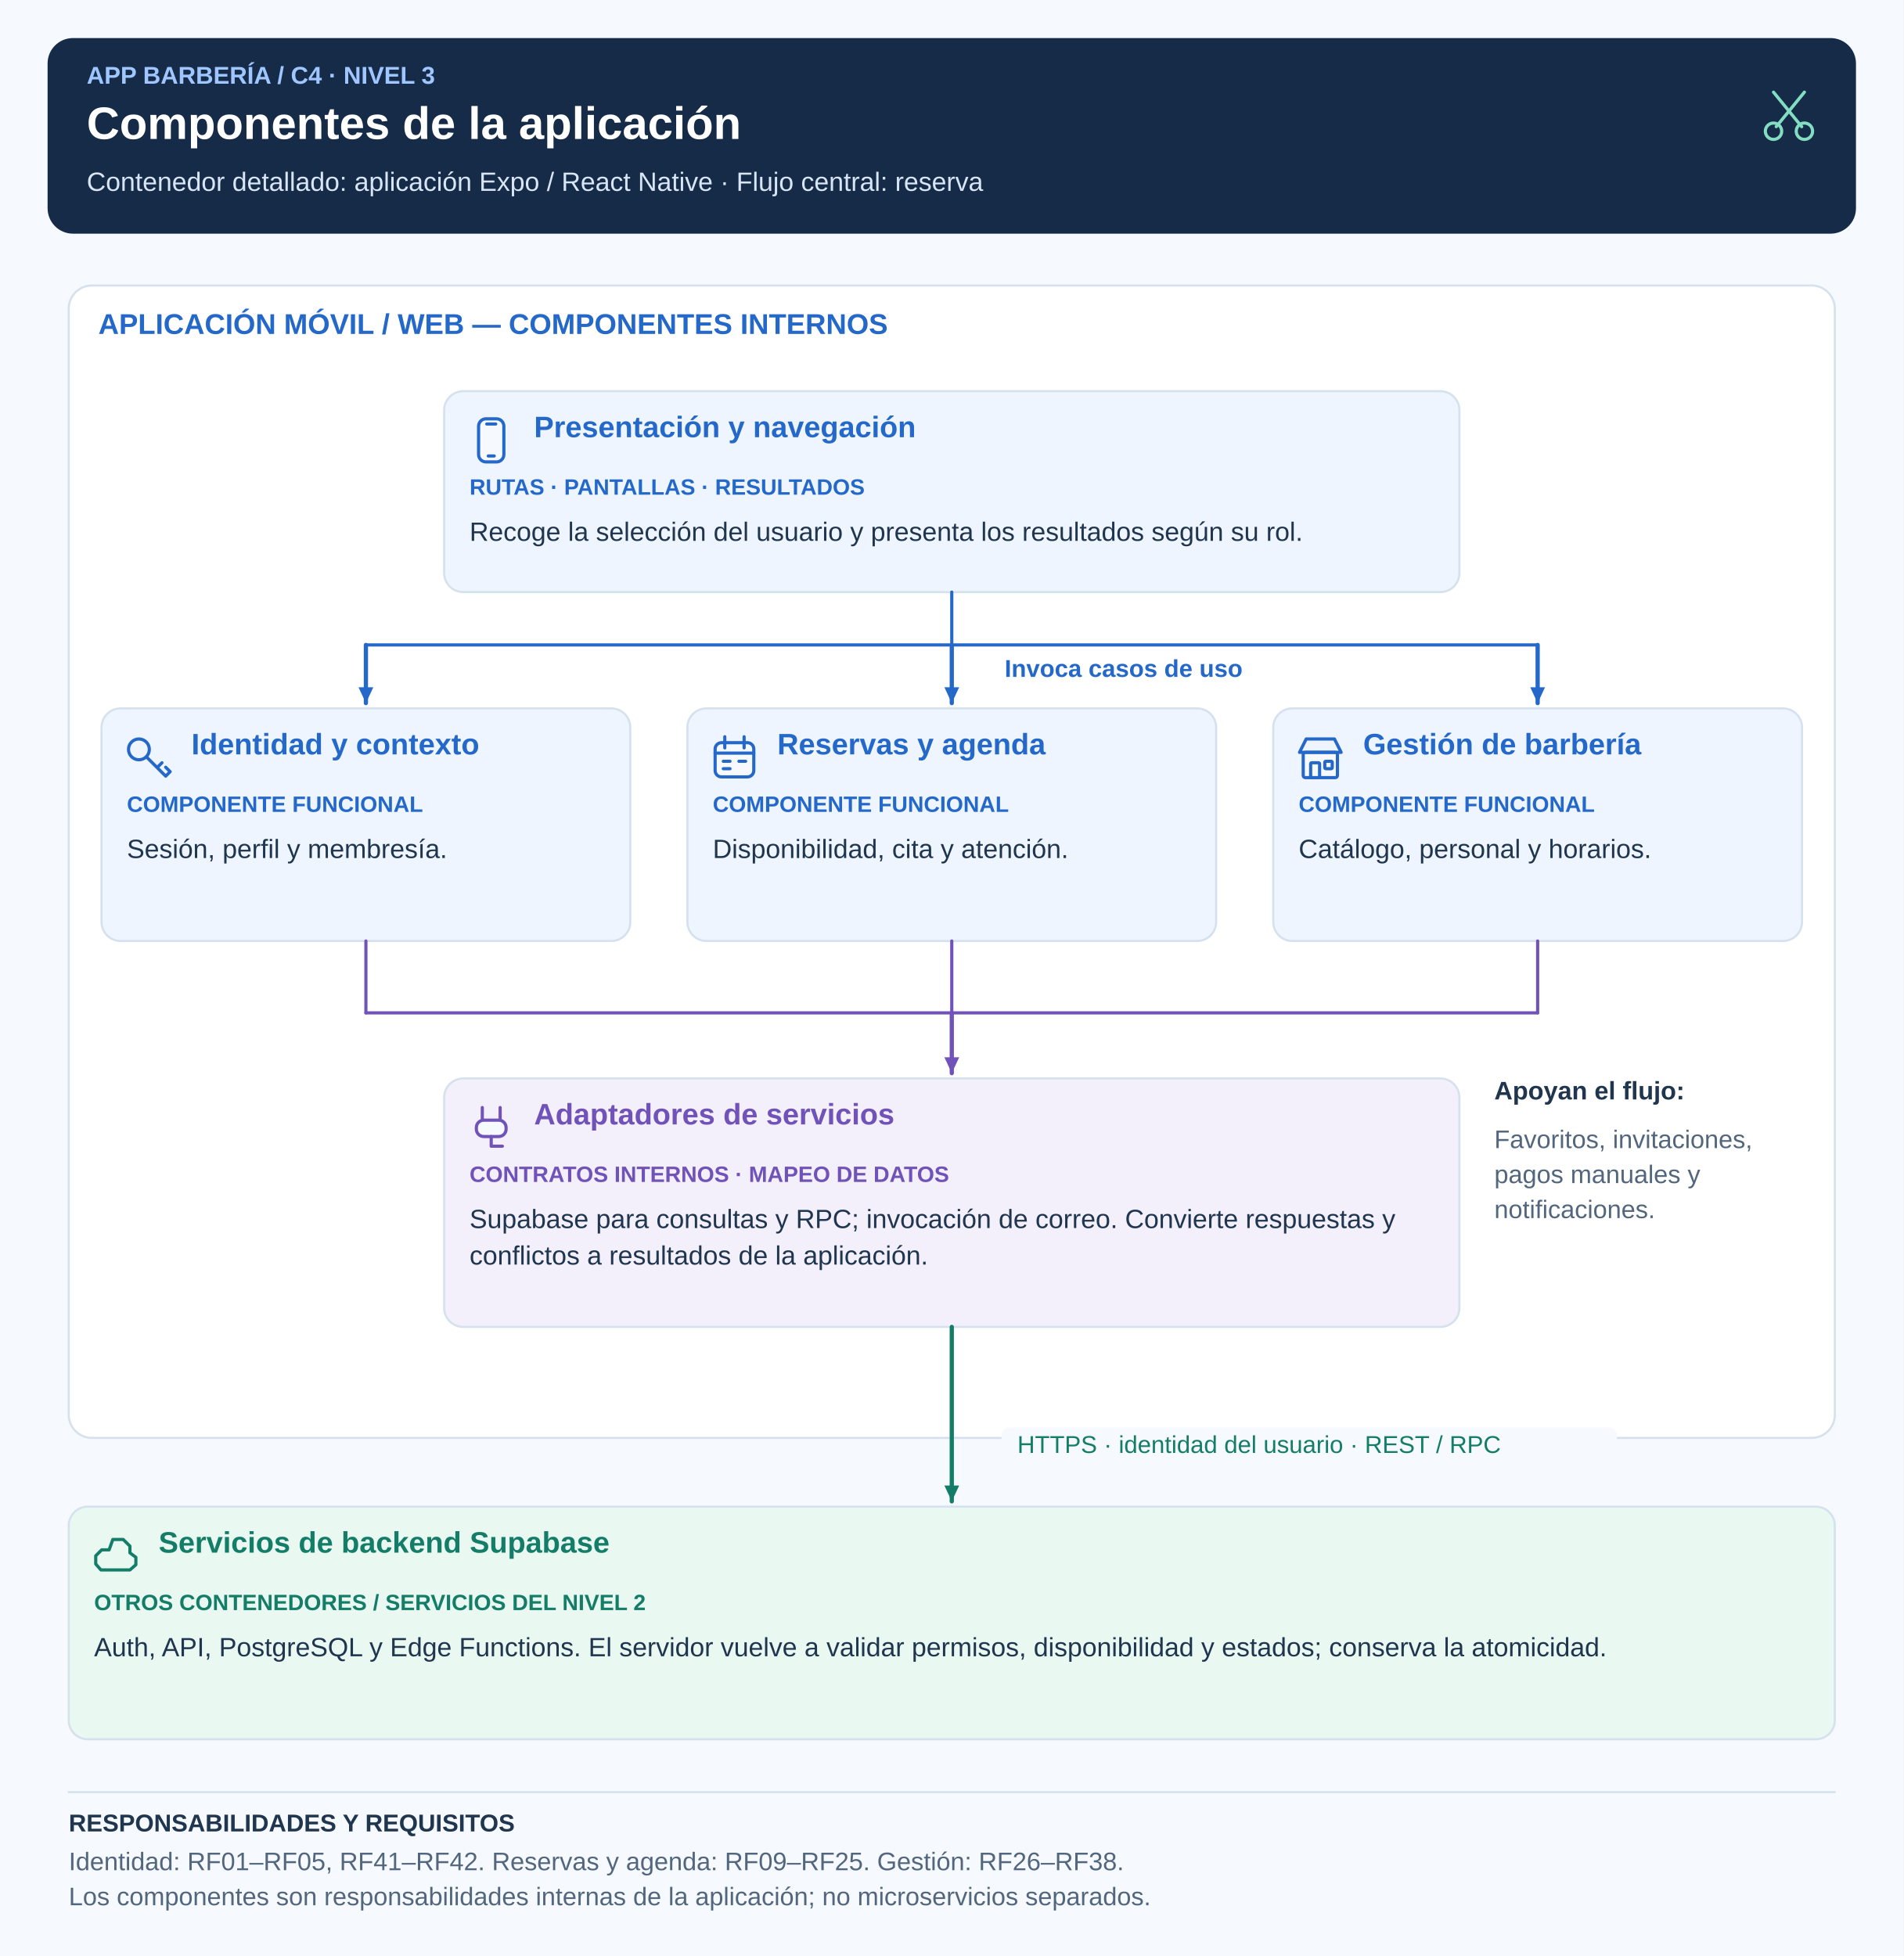
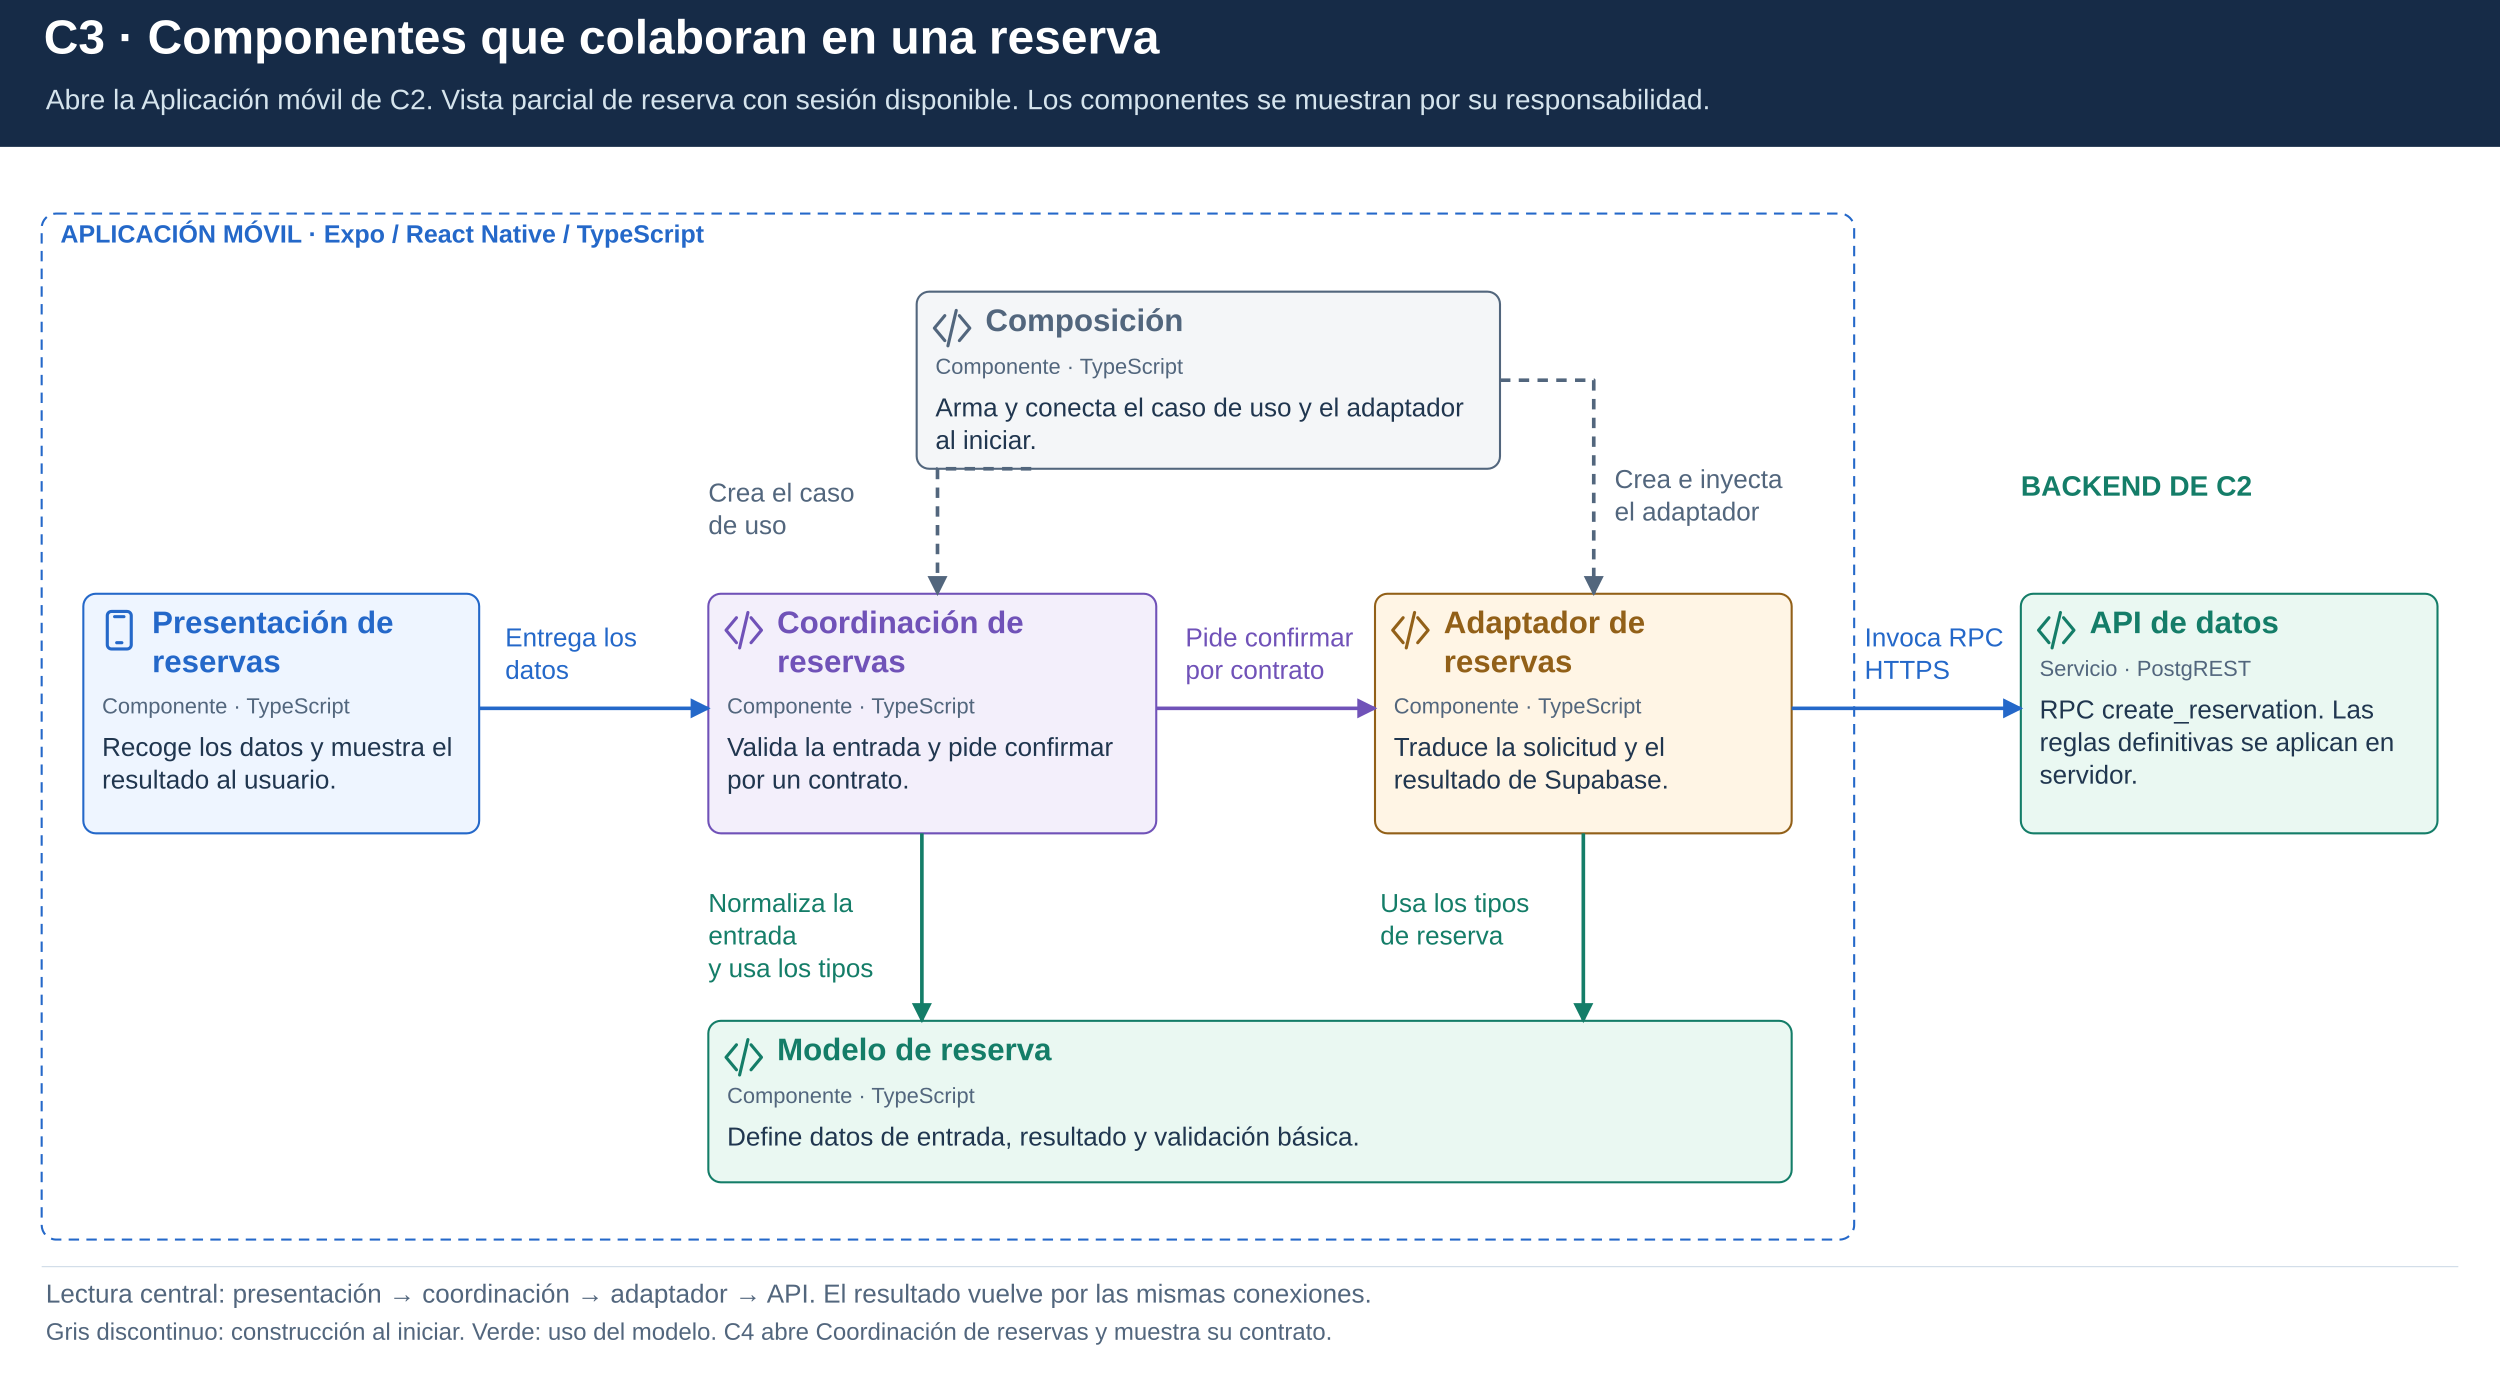
- <svg xmlns="http://www.w3.org/2000/svg" width="1800" height="1850" viewBox="0 0 1800 1850">
-   <rect width="1800" height="1850" fill="#f6f9fd" />
-   <rect x="45" y="36" width="1710" height="185" rx="24" fill="#162b47" stroke="none" stroke-width="2" />
-   <text x="82" y="64" font-family="Arial, sans-serif" font-size="23" font-weight="700" fill="#9fc6ff" dominant-baseline="text-before-edge">APP BARBERÍA / C4 · NIVEL 3</text>
-   <text x="82" y="103" font-family="Arial, sans-serif" font-size="43" font-weight="700" fill="#ffffff" dominant-baseline="text-before-edge">Componentes de la aplicación</text>
-   <text x="82" y="164" font-family="Arial, sans-serif" font-size="25" font-weight="400" fill="#d8e5f5" dominant-baseline="text-before-edge">Contenedor detallado: aplicación Expo / React Native · Flujo central: reserva</text>
-   <ellipse cx="1677.031" cy="124.109" rx="7.734" ry="7.734" fill="none" stroke="#83ddc2" stroke-width="3" />
-   <ellipse cx="1706.25" cy="124.109" rx="7.734" ry="7.734" fill="none" stroke="#83ddc2" stroke-width="3" />
-   <polyline points="1679.609,119.812 1706.25,87.156" fill="none" stroke="#83ddc2" stroke-width="3" stroke-linecap="round" stroke-linejoin="round" />
-   <polyline points="1703.672,119.812 1677.031,87.156" fill="none" stroke="#83ddc2" stroke-width="3" stroke-linecap="round" stroke-linejoin="round" />
-   <rect x="65" y="270" width="1670" height="1090" rx="22" fill="#ffffff" stroke="#d6e1ee" stroke-width="2" />
-   <text x="93" y="298" font-family="Arial, sans-serif" font-size="27" font-weight="700" fill="#2468c9" dominant-baseline="text-before-edge">APLICACIÓN MÓVIL / WEB — COMPONENTES INTERNOS</text>
-   <rect x="420" y="370" width="960" height="190" rx="18" fill="#eef5ff" stroke="#d6e1ee" stroke-width="2" />
-   <rect x="452.547" y="396.109" width="23.906" height="40.781" rx="7" fill="#f6f9fd" stroke="#2468c9" stroke-width="3" />
-   <polyline points="460.281,401.031 468.719,401.031" fill="none" stroke="#2468c9" stroke-width="3" stroke-linecap="round" stroke-linejoin="round" />
-   <polyline points="461.688,431.266 467.312,431.266" fill="none" stroke="#2468c9" stroke-width="3" stroke-linecap="round" stroke-linejoin="round" />
-   <text x="505" y="395" font-family="Arial, sans-serif" font-size="28" font-weight="700" fill="#2468c9" dominant-baseline="text-before-edge">Presentación y navegación</text>
-   <text x="444" y="454" font-family="Arial, sans-serif" font-size="21" font-weight="700" fill="#2468c9" dominant-baseline="text-before-edge">RUTAS · PANTALLAS · RESULTADOS</text>
-   <text x="444" y="495" font-family="Arial, sans-serif" font-size="25" font-weight="400" fill="#20364f" dominant-baseline="text-before-edge">Recoge la selección del usuario y presenta los resultados según su rol.</text>
-   <rect x="96" y="670" width="500" height="220" rx="18" fill="#eef5ff" stroke="#d6e1ee" stroke-width="2" />
-   <ellipse cx="131.359" cy="708.766" rx="9.844" ry="9.844" fill="none" stroke="#2468c9" stroke-width="3" />
-   <polyline points="138.391,715.797 156.672,734.078 160.891,729.859 156.672,725.641" fill="none" stroke="#2468c9" stroke-width="3" stroke-linecap="round" stroke-linejoin="round" />
-   <polyline points="148.938,725.641 153.156,721.422" fill="none" stroke="#2468c9" stroke-width="3" stroke-linecap="round" stroke-linejoin="round" />
-   <text x="181" y="695" font-family="Arial, sans-serif" font-size="28" font-weight="700" fill="#2468c9" dominant-baseline="text-before-edge">Identidad y contexto</text>
-   <text x="120" y="754" font-family="Arial, sans-serif" font-size="21" font-weight="700" fill="#2468c9" dominant-baseline="text-before-edge">COMPONENTE FUNCIONAL</text>
-   <text x="120" y="795" font-family="Arial, sans-serif" font-size="25" font-weight="400" fill="#20364f" dominant-baseline="text-before-edge">Sesión, perfil y membresía.</text>
-   <rect x="650" y="670" width="500" height="220" rx="18" fill="#eef5ff" stroke="#d6e1ee" stroke-width="2" />
-   <rect x="676.219" y="702.438" width="36.562" height="32.344" rx="6" fill="#f6f9fd" stroke="#2468c9" stroke-width="3" />
-   <polyline points="676.219,712.281 712.781,712.281" fill="none" stroke="#2468c9" stroke-width="3" stroke-linecap="round" stroke-linejoin="round" />
-   <polyline points="685.359,696.812 685.359,707.359" fill="none" stroke="#2468c9" stroke-width="3" stroke-linecap="round" stroke-linejoin="round" />
-   <polyline points="703.641,696.812 703.641,707.359" fill="none" stroke="#2468c9" stroke-width="3" stroke-linecap="round" stroke-linejoin="round" />
-   <polyline points="683.953,720.016 690.281,720.016" fill="none" stroke="#2468c9" stroke-width="3" stroke-linecap="round" stroke-linejoin="round" />
-   <polyline points="698.719,720.016 705.047,720.016" fill="none" stroke="#2468c9" stroke-width="3" stroke-linecap="round" stroke-linejoin="round" />
-   <polyline points="683.953,727.047 690.281,727.047" fill="none" stroke="#2468c9" stroke-width="3" stroke-linecap="round" stroke-linejoin="round" />
-   <text x="735" y="695" font-family="Arial, sans-serif" font-size="28" font-weight="700" fill="#2468c9" dominant-baseline="text-before-edge">Reservas y agenda</text>
-   <text x="674" y="754" font-family="Arial, sans-serif" font-size="21" font-weight="700" fill="#2468c9" dominant-baseline="text-before-edge">COMPONENTE FUNCIONAL</text>
-   <text x="674" y="795" font-family="Arial, sans-serif" font-size="25" font-weight="400" fill="#20364f" dominant-baseline="text-before-edge">Disponibilidad, cita y atención.</text>
-   <rect x="1204" y="670" width="500" height="220" rx="18" fill="#eef5ff" stroke="#d6e1ee" stroke-width="2" />
-   <rect x="1232.328" y="711.578" width="32.344" height="23.906" rx="2" fill="#f6f9fd" stroke="#2468c9" stroke-width="3" />
-   <polyline points="1228.812,711.578 1235.141,698.922 1261.859,698.922 1268.188,711.578 1228.812,711.578" fill="none" stroke="#2468c9" stroke-width="3" stroke-linecap="round" stroke-linejoin="round" />
-   <rect x="1239.359" y="721.422" width="8.438" height="14.062" rx="1" fill="#f6f9fd" stroke="#2468c9" stroke-width="3" />
-   <rect x="1252.719" y="720.016" width="7.031" height="7.031" rx="1" fill="#f6f9fd" stroke="#2468c9" stroke-width="3" />
-   <text x="1289" y="695" font-family="Arial, sans-serif" font-size="28" font-weight="700" fill="#2468c9" dominant-baseline="text-before-edge">Gestión de barbería</text>
-   <text x="1228" y="754" font-family="Arial, sans-serif" font-size="21" font-weight="700" fill="#2468c9" dominant-baseline="text-before-edge">COMPONENTE FUNCIONAL</text>
-   <text x="1228" y="795" font-family="Arial, sans-serif" font-size="25" font-weight="400" fill="#20364f" dominant-baseline="text-before-edge">Catálogo, personal y horarios.</text>
-   <polyline points="900,560 900,610" fill="none" stroke="#2468c9" stroke-width="3" stroke-linecap="round" stroke-linejoin="round" />
-   <polyline points="346,610 1454,610" fill="none" stroke="#2468c9" stroke-width="3" stroke-linecap="round" stroke-linejoin="round" />
-   <polyline points="346,610 346,665" fill="none" stroke="#2468c9" stroke-width="4" stroke-linecap="round" stroke-linejoin="round" />
-   <polygon points="346,665 353.0,650.0 339.0,650.0" fill="#2468c9" />
-   <polyline points="900,610 900,665" fill="none" stroke="#2468c9" stroke-width="4" stroke-linecap="round" stroke-linejoin="round" />
-   <polygon points="900,665 907.0,650.0 893.0,650.0" fill="#2468c9" />
-   <polyline points="1454,610 1454,665" fill="none" stroke="#2468c9" stroke-width="4" stroke-linecap="round" stroke-linejoin="round" />
-   <polygon points="1454,665 1461.0,650.0 1447.0,650.0" fill="#2468c9" />
-   <text x="950" y="625" font-family="Arial, sans-serif" font-size="23" font-weight="700" fill="#2468c9" dominant-baseline="text-before-edge">Invoca casos de uso</text>
-   <rect x="420" y="1020" width="960" height="235" rx="18" fill="#f3effb" stroke="#d6e1ee" stroke-width="2" />
-   <polyline points="456.062,1047.516 456.062,1059.469" fill="none" stroke="#7052b8" stroke-width="3" stroke-linecap="round" stroke-linejoin="round" />
-   <polyline points="472.938,1047.516 472.938,1059.469" fill="none" stroke="#7052b8" stroke-width="3" stroke-linecap="round" stroke-linejoin="round" />
-   <rect x="450.438" y="1059.469" width="28.125" height="15.469" rx="7" fill="#f6f9fd" stroke="#7052b8" stroke-width="3" />
-   <polyline points="464.5,1074.938 464.5,1084.078 475.047,1084.078" fill="none" stroke="#7052b8" stroke-width="3" stroke-linecap="round" stroke-linejoin="round" />
-   <text x="505" y="1045" font-family="Arial, sans-serif" font-size="28" font-weight="700" fill="#7052b8" dominant-baseline="text-before-edge">Adaptadores de servicios</text>
-   <text x="444" y="1104" font-family="Arial, sans-serif" font-size="21" font-weight="700" fill="#7052b8" dominant-baseline="text-before-edge">CONTRATOS INTERNOS · MAPEO DE DATOS</text>
-   <text x="444" y="1145" font-family="Arial, sans-serif" font-size="25" font-weight="400" fill="#20364f" dominant-baseline="text-before-edge">Supabase para consultas y RPC; invocación de correo. Convierte respuestas y</text>
-   <text x="444" y="1179.5" font-family="Arial, sans-serif" font-size="25" font-weight="400" fill="#20364f" dominant-baseline="text-before-edge">conflictos a resultados de la aplicación.</text>
-   <polyline points="346,890 346,958" fill="none" stroke="#7052b8" stroke-width="3" stroke-linecap="round" stroke-linejoin="round" />
-   <polyline points="900,890 900,958" fill="none" stroke="#7052b8" stroke-width="3" stroke-linecap="round" stroke-linejoin="round" />
-   <polyline points="1454,890 1454,958" fill="none" stroke="#7052b8" stroke-width="3" stroke-linecap="round" stroke-linejoin="round" />
-   <polyline points="346,958 1454,958" fill="none" stroke="#7052b8" stroke-width="3" stroke-linecap="round" stroke-linejoin="round" />
-   <polyline points="900,958 900,1015" fill="none" stroke="#7052b8" stroke-width="4" stroke-linecap="round" stroke-linejoin="round" />
-   <polygon points="900,1015 907.0,1000.0 893.0,1000.0" fill="#7052b8" />
-   <text x="1413" y="1024" font-family="Arial, sans-serif" font-size="24" font-weight="700" fill="#20364f" dominant-baseline="text-before-edge">Apoyan el flujo:</text>
-   <text x="1413" y="1070" font-family="Arial, sans-serif" font-size="24" font-weight="400" fill="#52667d" dominant-baseline="text-before-edge">Favoritos, invitaciones,</text>
-   <text x="1413" y="1103.12" font-family="Arial, sans-serif" font-size="24" font-weight="400" fill="#52667d" dominant-baseline="text-before-edge">pagos manuales y</text>
-   <text x="1413" y="1136.24" font-family="Arial, sans-serif" font-size="24" font-weight="400" fill="#52667d" dominant-baseline="text-before-edge">notificaciones.</text>
-   <polyline points="900,1255 900,1420" fill="none" stroke="#147d68" stroke-width="4" stroke-linecap="round" stroke-linejoin="round" />
-   <polygon points="900,1420 907.0,1405.0 893.0,1405.0" fill="#147d68" />
-   <rect x="947" y="1350" width="582" height="38" rx="8" fill="#f6f9fd" stroke="none" stroke-width="2" />
-   <text x="962" y="1359" font-family="Arial, sans-serif" font-size="23" font-weight="400" fill="#147d68" dominant-baseline="text-before-edge">HTTPS · identidad del usuario · REST / RPC</text>
-   <rect x="65" y="1425" width="1670" height="220" rx="18" fill="#eaf8f2" stroke="#d6e1ee" stroke-width="2" />
-   <polyline points="95.438,1484.859 90.516,1479.234 90.516,1471.5 96.141,1465.875 103.172,1465.875 106.688,1456.031 116.531,1456.031 122.859,1462.359 122.859,1468.688 128.484,1472.906 128.484,1479.938 122.859,1484.859 95.438,1484.859" fill="none" stroke="#147d68" stroke-width="3" stroke-linecap="round" stroke-linejoin="round" />
-   <text x="150" y="1450" font-family="Arial, sans-serif" font-size="28" font-weight="700" fill="#147d68" dominant-baseline="text-before-edge">Servicios de backend Supabase</text>
-   <text x="89" y="1509" font-family="Arial, sans-serif" font-size="21" font-weight="700" fill="#147d68" dominant-baseline="text-before-edge">OTROS CONTENEDORES / SERVICIOS DEL NIVEL 2</text>
-   <text x="89" y="1550" font-family="Arial, sans-serif" font-size="25" font-weight="400" fill="#20364f" dominant-baseline="text-before-edge">Auth, API, PostgreSQL y Edge Functions. El servidor vuelve a validar permisos, disponibilidad y estados; conserva la atomicidad.</text>
-   <polyline points="65,1695 1735,1695" fill="none" stroke="#d6e1ee" stroke-width="2" stroke-linecap="round" stroke-linejoin="round" />
-   <text x="65" y="1717" font-family="Arial, sans-serif" font-size="23" font-weight="700" fill="#20364f" dominant-baseline="text-before-edge">RESPONSABILIDADES Y REQUISITOS</text>
-   <text x="65" y="1753" font-family="Arial, sans-serif" font-size="24" font-weight="400" fill="#52667d" dominant-baseline="text-before-edge">Identidad: RF01–RF05, RF41–RF42. Reservas y agenda: RF09–RF25. Gestión: RF26–RF38.</text>
-   <text x="65" y="1786.12" font-family="Arial, sans-serif" font-size="24" font-weight="400" fill="#52667d" dominant-baseline="text-before-edge">Los componentes son responsabilidades internas de la aplicación; no microservicios separados.</text>
+ <svg xmlns="http://www.w3.org/2000/svg" width="2400" height="1320" viewBox="0 0 2400 1320" role="img" aria-labelledby="title desc">
+   <rect width="2400" height="1320" fill="white" />
+   <rect x="0" y="0" width="2400" height="140" rx="0" fill="#162b47" stroke="#162b47" stroke-width="2" />
+   <text x="42.0" y="21.0" font-family="Arial, sans-serif" font-size="46" font-weight="700" fill="white" dominant-baseline="text-before-edge">C3 · Componentes que colaboran en una reserva</text>
+   <text x="44.0" y="87.0" font-family="Arial, sans-serif" font-size="27" font-weight="400" fill="#d5e4ed" dominant-baseline="text-before-edge">Abre la Aplicación móvil de C2. Vista parcial de reserva con sesión disponible. Los componentes se muestran por su responsabilidad.</text>
+   <rect x="40" y="205" width="1740" height="985" rx="14" fill="white" stroke="#2468c9" stroke-width="2" stroke-dasharray="10 7" />
+   <text x="58.0" y="217.0" font-family="Arial, sans-serif" font-size="24" font-weight="700" fill="#2468c9" dominant-baseline="text-before-edge">APLICACIÓN MÓVIL · Expo / React Native / TypeScript</text>
+   <text x="1940.0" y="458.0" font-family="Arial, sans-serif" font-size="27" font-weight="700" fill="#147d68" dominant-baseline="text-before-edge">BACKEND DE C2</text>
+   <g data-node="composition">
+     <rect x="880" y="280" width="560" height="170" rx="12" fill="#f4f6f8" stroke="#52667d" stroke-width="2" />
+     <g transform="translate(896 296)" fill="none" stroke="#52667d" stroke-width="3" stroke-linecap="round" stroke-linejoin="round">
+       <path d="M11 7L1 19l10 12M25 7l10 12-10 12M22 2l-8 34" />
+     </g>
+     <text x="946.0" y="298.0" font-family="Arial, sans-serif" font-size="30" font-weight="700" fill="#52667d" dominant-baseline="text-before-edge">Composición</text>
+     <text x="898.0" y="345.0" font-family="Arial, sans-serif" font-size="21" font-weight="400" fill="#52667d" dominant-baseline="text-before-edge">Componente · TypeScript</text>
+     <text x="898.0" y="383.2" font-family="Arial, sans-serif" font-size="25" font-weight="400" fill="#20364f" dominant-baseline="text-before-edge">Arma y conecta el caso de uso y el adaptador</text>
+     <text x="898.0" y="414.5" font-family="Arial, sans-serif" font-size="25" font-weight="400" fill="#20364f" dominant-baseline="text-before-edge">al iniciar.</text>
+   </g>
+   <g data-node="ui">
+     <rect x="80" y="570" width="380" height="230" rx="12" fill="#eef5ff" stroke="#2468c9" stroke-width="2" />
+     <g transform="translate(96 586)" fill="none" stroke="#2468c9" stroke-width="3" stroke-linecap="round" stroke-linejoin="round">
+       <rect x="7" y="1" width="23" height="36" rx="4" />
+       <path d="M14 6h9M16 31h5" />
+     </g>
+     <text x="146.0" y="588.0" font-family="Arial, sans-serif" font-size="30" font-weight="700" fill="#2468c9" dominant-baseline="text-before-edge">Presentación de</text>
+     <text x="146.0" y="625.5" font-family="Arial, sans-serif" font-size="30" font-weight="700" fill="#2468c9" dominant-baseline="text-before-edge">reservas</text>
+     <text x="98.0" y="671.0" font-family="Arial, sans-serif" font-size="21" font-weight="400" fill="#52667d" dominant-baseline="text-before-edge">Componente · TypeScript</text>
+     <text x="98.0" y="709.2" font-family="Arial, sans-serif" font-size="25" font-weight="400" fill="#20364f" dominant-baseline="text-before-edge">Recoge los datos y muestra el</text>
+     <text x="98.0" y="740.5" font-family="Arial, sans-serif" font-size="25" font-weight="400" fill="#20364f" dominant-baseline="text-before-edge">resultado al usuario.</text>
+   </g>
+   <g data-node="coord">
+     <rect x="680" y="570" width="430" height="230" rx="12" fill="#f3effb" stroke="#7052b8" stroke-width="2" />
+     <g transform="translate(696 586)" fill="none" stroke="#7052b8" stroke-width="3" stroke-linecap="round" stroke-linejoin="round">
+       <path d="M11 7L1 19l10 12M25 7l10 12-10 12M22 2l-8 34" />
+     </g>
+     <text x="746.0" y="588.0" font-family="Arial, sans-serif" font-size="30" font-weight="700" fill="#7052b8" dominant-baseline="text-before-edge">Coordinación de</text>
+     <text x="746.0" y="625.5" font-family="Arial, sans-serif" font-size="30" font-weight="700" fill="#7052b8" dominant-baseline="text-before-edge">reservas</text>
+     <text x="698.0" y="671.0" font-family="Arial, sans-serif" font-size="21" font-weight="400" fill="#52667d" dominant-baseline="text-before-edge">Componente · TypeScript</text>
+     <text x="698.0" y="709.2" font-family="Arial, sans-serif" font-size="25" font-weight="400" fill="#20364f" dominant-baseline="text-before-edge">Valida la entrada y pide confirmar</text>
+     <text x="698.0" y="740.5" font-family="Arial, sans-serif" font-size="25" font-weight="400" fill="#20364f" dominant-baseline="text-before-edge">por un contrato.</text>
+   </g>
+   <g data-node="adapter">
+     <rect x="1320" y="570" width="400" height="230" rx="12" fill="#fff5e5" stroke="#926018" stroke-width="2" />
+     <g transform="translate(1336 586)" fill="none" stroke="#926018" stroke-width="3" stroke-linecap="round" stroke-linejoin="round">
+       <path d="M11 7L1 19l10 12M25 7l10 12-10 12M22 2l-8 34" />
+     </g>
+     <text x="1386.0" y="588.0" font-family="Arial, sans-serif" font-size="30" font-weight="700" fill="#926018" dominant-baseline="text-before-edge">Adaptador de</text>
+     <text x="1386.0" y="625.5" font-family="Arial, sans-serif" font-size="30" font-weight="700" fill="#926018" dominant-baseline="text-before-edge">reservas</text>
+     <text x="1338.0" y="671.0" font-family="Arial, sans-serif" font-size="21" font-weight="400" fill="#52667d" dominant-baseline="text-before-edge">Componente · TypeScript</text>
+     <text x="1338.0" y="709.2" font-family="Arial, sans-serif" font-size="25" font-weight="400" fill="#20364f" dominant-baseline="text-before-edge">Traduce la solicitud y el</text>
+     <text x="1338.0" y="740.5" font-family="Arial, sans-serif" font-size="25" font-weight="400" fill="#20364f" dominant-baseline="text-before-edge">resultado de Supabase.</text>
+   </g>
+   <g data-node="domain">
+     <rect x="680" y="980" width="1040" height="155" rx="12" fill="#eaf8f2" stroke="#147d68" stroke-width="2" />
+     <g transform="translate(696 996)" fill="none" stroke="#147d68" stroke-width="3" stroke-linecap="round" stroke-linejoin="round">
+       <path d="M11 7L1 19l10 12M25 7l10 12-10 12M22 2l-8 34" />
+     </g>
+     <text x="746.0" y="998.0" font-family="Arial, sans-serif" font-size="30" font-weight="700" fill="#147d68" dominant-baseline="text-before-edge">Modelo de reserva</text>
+     <text x="698.0" y="1045.0" font-family="Arial, sans-serif" font-size="21" font-weight="400" fill="#52667d" dominant-baseline="text-before-edge">Componente · TypeScript</text>
+     <text x="698.0" y="1083.2" font-family="Arial, sans-serif" font-size="25" font-weight="400" fill="#20364f" dominant-baseline="text-before-edge">Define datos de entrada, resultado y validación básica.</text>
+   </g>
+   <g data-node="api">
+     <rect x="1940" y="570" width="400" height="230" rx="12" fill="#eaf8f2" stroke="#147d68" stroke-width="2" />
+     <g transform="translate(1956 586)" fill="none" stroke="#147d68" stroke-width="3" stroke-linecap="round" stroke-linejoin="round">
+       <path d="M11 7L1 19l10 12M25 7l10 12-10 12M22 2l-8 34" />
+     </g>
+     <text x="2006.0" y="588.0" font-family="Arial, sans-serif" font-size="30" font-weight="700" fill="#147d68" dominant-baseline="text-before-edge">API de datos</text>
+     <text x="1958.0" y="635.0" font-family="Arial, sans-serif" font-size="21" font-weight="400" fill="#52667d" dominant-baseline="text-before-edge">Servicio · PostgREST</text>
+     <text x="1958.0" y="673.2" font-family="Arial, sans-serif" font-size="25" font-weight="400" fill="#20364f" dominant-baseline="text-before-edge">RPC create_reservation. Las</text>
+     <text x="1958.0" y="704.5" font-family="Arial, sans-serif" font-size="25" font-weight="400" fill="#20364f" dominant-baseline="text-before-edge">reglas definitivas se aplican en</text>
+     <text x="1958.0" y="735.8" font-family="Arial, sans-serif" font-size="25" font-weight="400" fill="#20364f" dominant-baseline="text-before-edge">servidor.</text>
+   </g>
+   <g data-relation="ui-coord">
+     <polyline points="460,680 680,680" fill="none" stroke="#2468c9" stroke-width="3.5" stroke-linejoin="round" />
+     <polygon points="680.0,680.0 664.0,672.0 664.0,688.0" fill="#2468c9" stroke="#2468c9" stroke-width="2" />
+     <text x="485.0" y="604.0" font-family="Arial, sans-serif" font-size="25" font-weight="400" fill="#2468c9" dominant-baseline="text-before-edge">Entrega los</text>
+     <text x="485.0" y="635.2" font-family="Arial, sans-serif" font-size="25" font-weight="400" fill="#2468c9" dominant-baseline="text-before-edge">datos</text>
+   </g>
+   <g data-relation="coord-adapter">
+     <polyline points="1110,680 1320,680" fill="none" stroke="#7052b8" stroke-width="3.5" stroke-linejoin="round" />
+     <polygon points="1320.0,680.0 1304.0,672.0 1304.0,688.0" fill="#7052b8" stroke="#7052b8" stroke-width="2" />
+     <text x="1138.0" y="604.0" font-family="Arial, sans-serif" font-size="25" font-weight="400" fill="#7052b8" dominant-baseline="text-before-edge">Pide confirmar</text>
+     <text x="1138.0" y="635.2" font-family="Arial, sans-serif" font-size="25" font-weight="400" fill="#7052b8" dominant-baseline="text-before-edge">por contrato</text>
+   </g>
+   <g data-relation="adapter-api">
+     <polyline points="1720,680 1940,680" fill="none" stroke="#2468c9" stroke-width="3.5" stroke-linejoin="round" />
+     <polygon points="1940.0,680.0 1924.0,672.0 1924.0,688.0" fill="#2468c9" stroke="#2468c9" stroke-width="2" />
+     <text x="1790.0" y="604.0" font-family="Arial, sans-serif" font-size="25" font-weight="400" fill="#2468c9" dominant-baseline="text-before-edge">Invoca RPC</text>
+     <text x="1790.0" y="635.2" font-family="Arial, sans-serif" font-size="25" font-weight="400" fill="#2468c9" dominant-baseline="text-before-edge">HTTPS</text>
+   </g>
+   <g data-relation="composition-coord">
+     <polyline points="990,450 900,450 900,570" fill="none" stroke="#52667d" stroke-width="3.5" stroke-linejoin="round" stroke-dasharray="10 8" />
+     <polygon points="900.0,570.0 908.0,554.0 892.0,554.0" fill="#52667d" stroke="#52667d" stroke-width="2" />
+     <text x="680.0" y="465.0" font-family="Arial, sans-serif" font-size="25" font-weight="400" fill="#52667d" dominant-baseline="text-before-edge">Crea el caso</text>
+     <text x="680.0" y="496.2" font-family="Arial, sans-serif" font-size="25" font-weight="400" fill="#52667d" dominant-baseline="text-before-edge">de uso</text>
+   </g>
+   <g data-relation="composition-adapter">
+     <polyline points="1440,365 1530,365 1530,570" fill="none" stroke="#52667d" stroke-width="3.5" stroke-linejoin="round" stroke-dasharray="10 8" />
+     <polygon points="1530.0,570.0 1538.0,554.0 1522.0,554.0" fill="#52667d" stroke="#52667d" stroke-width="2" />
+     <text x="1550.0" y="452.0" font-family="Arial, sans-serif" font-size="25" font-weight="400" fill="#52667d" dominant-baseline="text-before-edge">Crea e inyecta</text>
+     <text x="1550.0" y="483.2" font-family="Arial, sans-serif" font-size="25" font-weight="400" fill="#52667d" dominant-baseline="text-before-edge">el adaptador</text>
+   </g>
+   <g data-relation="coord-domain">
+     <polyline points="885,800 885,980" fill="none" stroke="#147d68" stroke-width="3.5" stroke-linejoin="round" />
+     <polygon points="885.0,980.0 893.0,964.0 877.0,964.0" fill="#147d68" stroke="#147d68" stroke-width="2" />
+     <text x="680.0" y="859.0" font-family="Arial, sans-serif" font-size="25" font-weight="400" fill="#147d68" dominant-baseline="text-before-edge">Normaliza la</text>
+     <text x="680.0" y="890.2" font-family="Arial, sans-serif" font-size="25" font-weight="400" fill="#147d68" dominant-baseline="text-before-edge">entrada</text>
+     <text x="680.0" y="921.5" font-family="Arial, sans-serif" font-size="25" font-weight="400" fill="#147d68" dominant-baseline="text-before-edge">y usa los tipos</text>
+   </g>
+   <g data-relation="adapter-domain">
+     <polyline points="1520,800 1520,980" fill="none" stroke="#147d68" stroke-width="3.5" stroke-linejoin="round" />
+     <polygon points="1520.0,980.0 1528.0,964.0 1512.0,964.0" fill="#147d68" stroke="#147d68" stroke-width="2" />
+     <text x="1325.0" y="859.0" font-family="Arial, sans-serif" font-size="25" font-weight="400" fill="#147d68" dominant-baseline="text-before-edge">Usa los tipos</text>
+     <text x="1325.0" y="890.2" font-family="Arial, sans-serif" font-size="25" font-weight="400" fill="#147d68" dominant-baseline="text-before-edge">de reserva</text>
+   </g>
+   <path d="M40 1216H2360" stroke="#cbd8e5" />
+   <text x="44.0" y="1234.0" font-family="Arial, sans-serif" font-size="25" font-weight="400" fill="#52667d" dominant-baseline="text-before-edge">Lectura central: presentación → coordinación → adaptador → API. El resultado vuelve por las mismas conexiones.</text>
+   <text x="44.0" y="1271.0" font-family="Arial, sans-serif" font-size="23" font-weight="400" fill="#52667d" dominant-baseline="text-before-edge">Gris discontinuo: construcción al iniciar. Verde: uso del modelo. C4 abre Coordinación de reservas y muestra su contrato.</text>
</svg>
